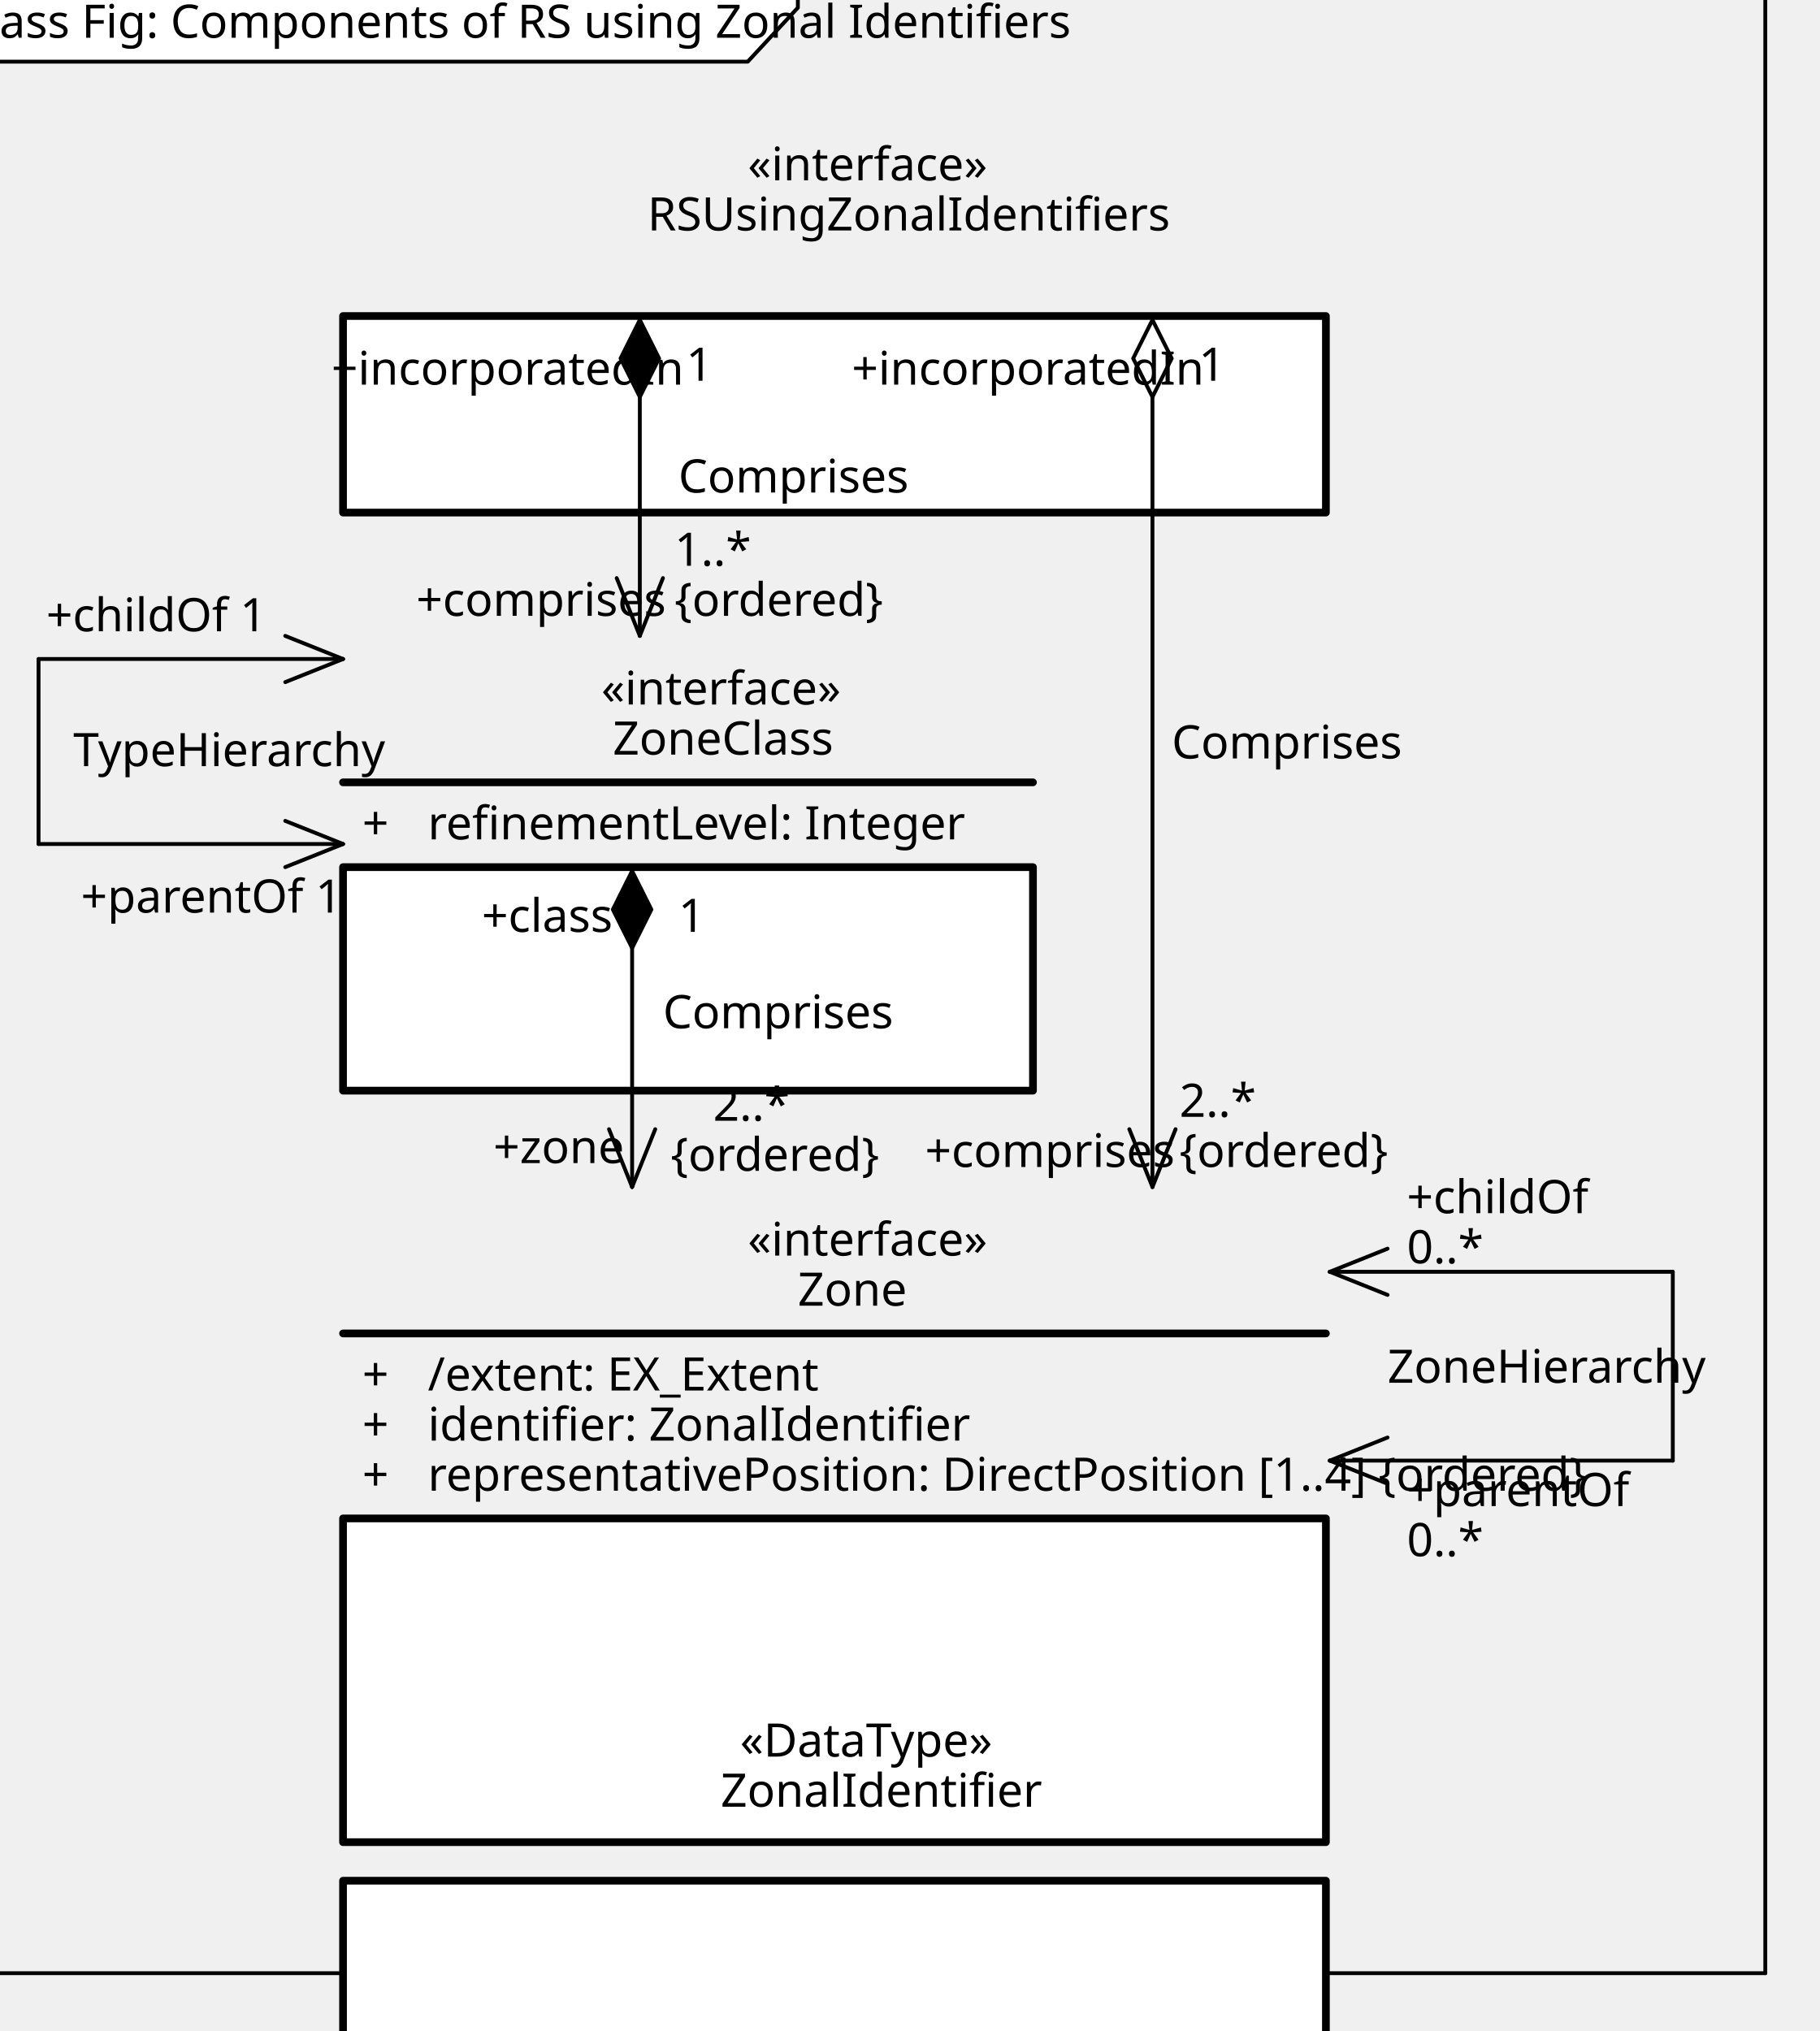
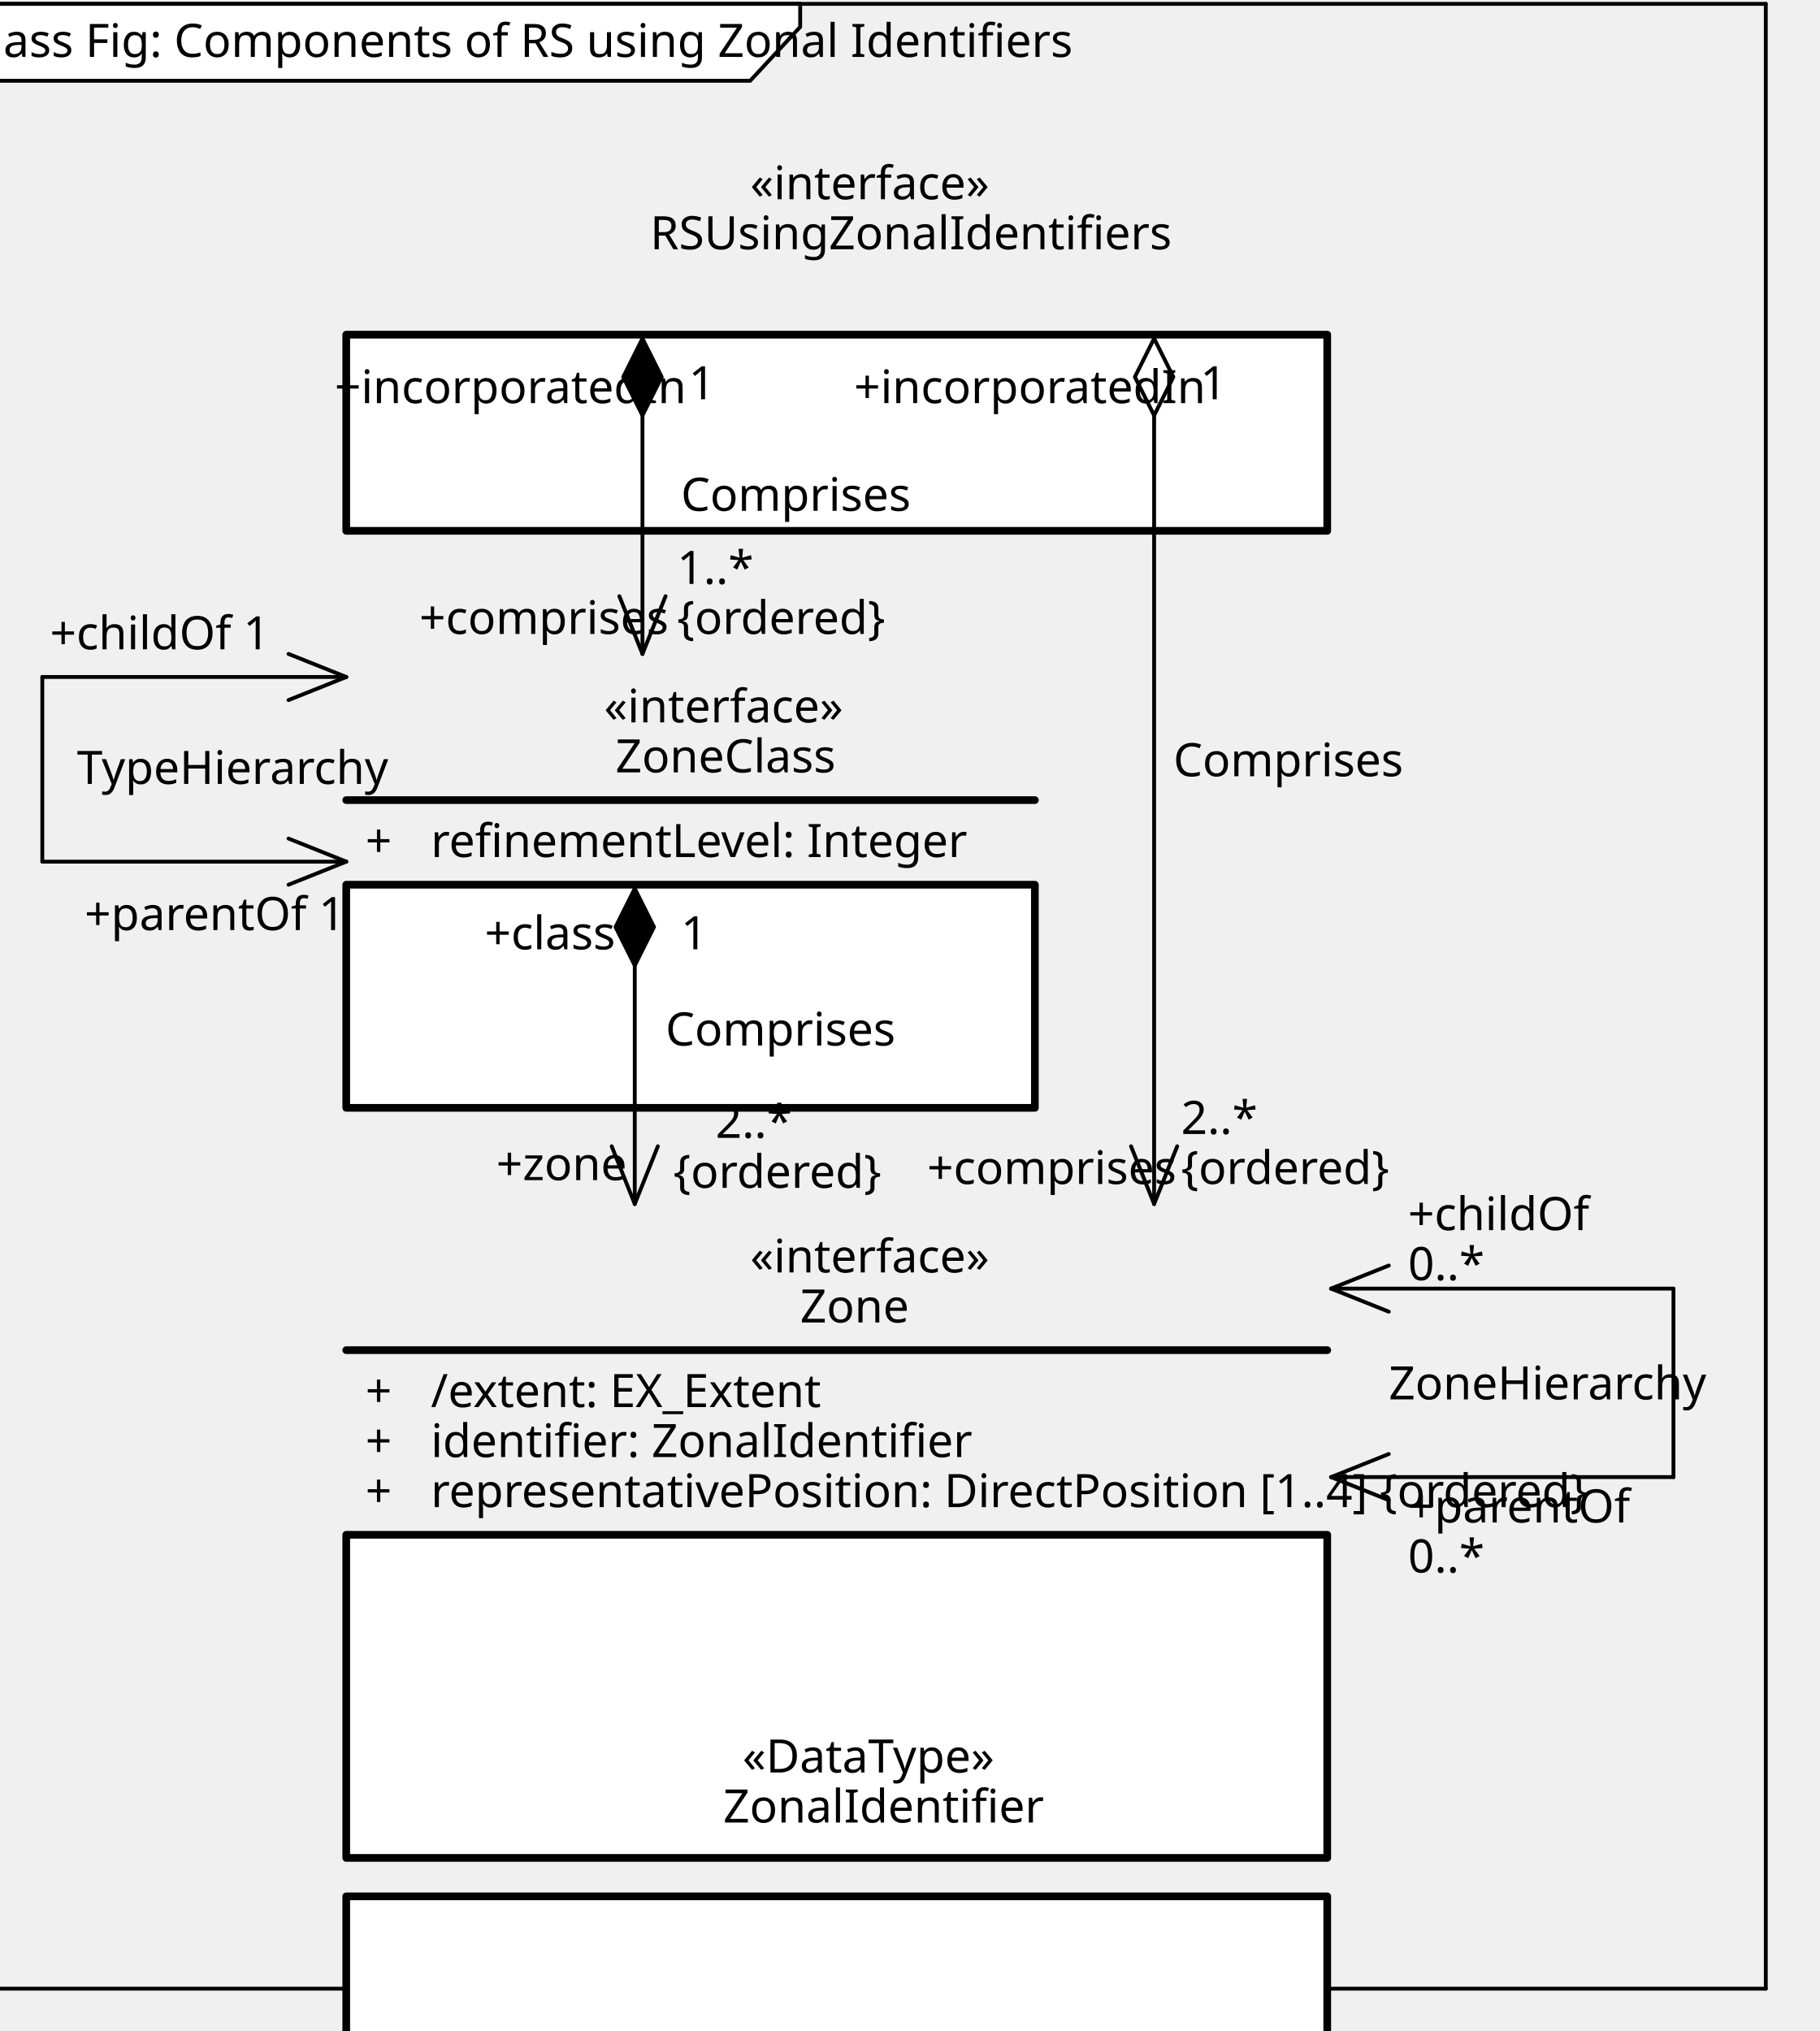
- <svg xmlns="http://www.w3.org/2000/svg" width="472" height="527" viewBox="1 -517 472 527" version="1.1">
-   <line stroke="#000000" stroke-width="1" stroke-linecap="round" stroke-linejoin="round" x1="-13" y1="-521.0" x2="-13" y2="-5.0" />
-   <line stroke="#000000" stroke-width="1" stroke-linecap="round" stroke-linejoin="round" x1="-13" y1="-5.0" x2="459" y2="-5.0" />
-   <line stroke="#000000" stroke-width="1" stroke-linecap="round" stroke-linejoin="round" x1="459" y1="-5.0" x2="459" y2="-521.0" />
-   <line stroke="#000000" stroke-width="1" stroke-linecap="round" stroke-linejoin="round" x1="459" y1="-521.0" x2="-13" y2="-521.0" />
-   <path fill="#FFFFFF" stroke="#000000" stroke-width="1" stroke-linecap="round" stroke-linejoin="round" d="M -13 -501.0 L 195 -501.0 L 208 -515.0 L 208 -521.0 L -13 -521.0 L -13 -501.0 Z " fill-rule="evenodd" />
-   <text font-family="Carlito" fill="#000000" text-anchor="start" style="white-space:pre;" x="-8" y="-507.2" font-size="12" font-weight="400">
+ <svg xmlns="http://www.w3.org/2000/svg" version="1.1" width="473" height="528">
+   <g transform="translate(0, 0)">
+     <line stroke="#000000" stroke-width="1" stroke-linecap="round" stroke-linejoin="round" x1="-13" y1="1.0" x2="-13" y2="517.0" />
+     <line stroke="#000000" stroke-width="1" stroke-linecap="round" stroke-linejoin="round" x1="-13" y1="517.0" x2="459" y2="517.0" />
+     <line stroke="#000000" stroke-width="1" stroke-linecap="round" stroke-linejoin="round" x1="459" y1="517.0" x2="459" y2="1.0" />
+     <line stroke="#000000" stroke-width="1" stroke-linecap="round" stroke-linejoin="round" x1="459" y1="1.0" x2="-13" y2="1.0" />
+     <path fill="#FFFFFF" stroke="#000000" stroke-width="1" stroke-linecap="round" stroke-linejoin="round" d="M -13 21.0 L 195 21.0 L 208 7.0 L 208 1.0 L -13 1.0 L -13 21.0 Z " fill-rule="evenodd" />
+     <text font-family="Carlito" fill="#000000" text-anchor="start" style="white-space:pre;" x="-8" y="14.8" font-size="12" font-weight="400">
    class Fig: Components of RS using Zonal Identifiers
  </text>
-   <rect fill="#FFFFFF" stroke="#000000" stroke-width="2" stroke-linecap="round" stroke-linejoin="round" x="90" y="-435.0" width="255" height="51" />
-   <text font-family="Calibri" fill="#000000" text-anchor="start" style="white-space:pre;" x="195" y="-470.2" font-size="12" font-weight="400">
+     <rect fill="#FFFFFF" stroke="#000000" stroke-width="2" stroke-linecap="round" stroke-linejoin="round" x="90" y="87.0" width="255" height="51" />
+     <text font-family="Calibri" fill="#000000" text-anchor="start" style="white-space:pre;" x="195" y="51.8" font-size="12" font-weight="400">
    «interface»
  </text>
-   <text font-family="Calibri" fill="#000000" text-anchor="start" style="white-space:pre;" x="169" y="-457.2" font-size="12" font-weight="400">
+     <text font-family="Calibri" fill="#000000" text-anchor="start" style="white-space:pre;" x="169" y="64.8" font-size="12" font-weight="400">
    RSUsingZonalIdentifiers
  </text>
-   <rect fill="#FFFFFF" stroke="#000000" stroke-width="2" stroke-linecap="round" stroke-linejoin="round" x="90" y="-292.0" width="179" height="58" />
-   <text font-family="Calibri" fill="#000000" text-anchor="start" style="white-space:pre;" x="157" y="-334.2" font-size="12" font-weight="400">
+     <rect fill="#FFFFFF" stroke="#000000" stroke-width="2" stroke-linecap="round" stroke-linejoin="round" x="90" y="230.0" width="179" height="58" />
+     <text font-family="Calibri" fill="#000000" text-anchor="start" style="white-space:pre;" x="157" y="187.8" font-size="12" font-weight="400">
    «interface»
  </text>
-   <text font-family="Calibri" fill="#000000" text-anchor="start" style="white-space:pre;" x="160" y="-321.2" font-size="12" font-weight="400">
+     <text font-family="Calibri" fill="#000000" text-anchor="start" style="white-space:pre;" x="160" y="200.8" font-size="12" font-weight="400">
    ZoneClass
  </text>
-   <line stroke="#000000" stroke-width="2" stroke-linecap="round" stroke-linejoin="round" x1="90" y1="-314.0" x2="269" y2="-314.0" />
-   <text font-family="Calibri" fill="#000000" text-anchor="start" style="white-space:pre;" x="95" y="-299.2" font-size="12" font-weight="400">
+     <line stroke="#000000" stroke-width="2" stroke-linecap="round" stroke-linejoin="round" x1="90" y1="208.0" x2="269" y2="208.0" />
+     <text font-family="Calibri" fill="#000000" text-anchor="start" style="white-space:pre;" x="95" y="222.8" font-size="12" font-weight="400">
    + 
  </text>
-   <text font-family="Calibri" fill="#000000" text-anchor="start" style="white-space:pre;" x="112" y="-299.2" font-size="12" font-weight="400">
+     <text font-family="Calibri" fill="#000000" text-anchor="start" style="white-space:pre;" x="112" y="222.8" font-size="12" font-weight="400">
    refinementLevel: Integer
  </text>
-   <rect fill="#FFFFFF" stroke="#000000" stroke-width="2" stroke-linecap="round" stroke-linejoin="round" x="90" y="-123.0" width="255" height="84" />
-   <text font-family="Calibri" fill="#000000" text-anchor="start" style="white-space:pre;" x="195" y="-191.2" font-size="12" font-weight="400">
+     <rect fill="#FFFFFF" stroke="#000000" stroke-width="2" stroke-linecap="round" stroke-linejoin="round" x="90" y="399.0" width="255" height="84" />
+     <text font-family="Calibri" fill="#000000" text-anchor="start" style="white-space:pre;" x="195" y="330.8" font-size="12" font-weight="400">
    «interface»
  </text>
-   <text font-family="Calibri" fill="#000000" text-anchor="start" style="white-space:pre;" x="208" y="-178.2" font-size="12" font-weight="400">
+     <text font-family="Calibri" fill="#000000" text-anchor="start" style="white-space:pre;" x="208" y="343.8" font-size="12" font-weight="400">
    Zone
  </text>
-   <line stroke="#000000" stroke-width="2" stroke-linecap="round" stroke-linejoin="round" x1="90" y1="-171.0" x2="345" y2="-171.0" />
-   <text font-family="Calibri" fill="#000000" text-anchor="start" style="white-space:pre;" x="95" y="-156.2" font-size="12" font-weight="400">
+     <line stroke="#000000" stroke-width="2" stroke-linecap="round" stroke-linejoin="round" x1="90" y1="351.0" x2="345" y2="351.0" />
+     <text font-family="Calibri" fill="#000000" text-anchor="start" style="white-space:pre;" x="95" y="365.8" font-size="12" font-weight="400">
    + 
  </text>
-   <text font-family="Calibri" fill="#000000" text-anchor="start" style="white-space:pre;" x="112" y="-156.2" font-size="12" font-weight="400">
+     <text font-family="Calibri" fill="#000000" text-anchor="start" style="white-space:pre;" x="112" y="365.8" font-size="12" font-weight="400">
    /extent: EX_Extent
  </text>
-   <text font-family="Calibri" fill="#000000" text-anchor="start" style="white-space:pre;" x="95" y="-143.2" font-size="12" font-weight="400">
+     <text font-family="Calibri" fill="#000000" text-anchor="start" style="white-space:pre;" x="95" y="378.8" font-size="12" font-weight="400">
    + 
  </text>
-   <text font-family="Calibri" fill="#000000" text-anchor="start" style="white-space:pre;" x="112" y="-143.2" font-size="12" font-weight="400">
+     <text font-family="Calibri" fill="#000000" text-anchor="start" style="white-space:pre;" x="112" y="378.8" font-size="12" font-weight="400">
    identifier: ZonalIdentifier
  </text>
-   <text font-family="Calibri" fill="#000000" text-anchor="start" style="white-space:pre;" x="95" y="-130.2" font-size="12" font-weight="400">
+     <text font-family="Calibri" fill="#000000" text-anchor="start" style="white-space:pre;" x="95" y="391.8" font-size="12" font-weight="400">
    + 
  </text>
-   <text font-family="Calibri" fill="#000000" text-anchor="start" style="white-space:pre;" x="112" y="-130.2" font-size="12" font-weight="400">
+     <text font-family="Calibri" fill="#000000" text-anchor="start" style="white-space:pre;" x="112" y="391.8" font-size="12" font-weight="400">
    representativePosition: DirectPosition [1..4] {ordered}
  </text>
-   <rect fill="#FFFFFF" stroke="#000000" stroke-width="2" stroke-linecap="round" stroke-linejoin="round" x="90" y="-29.0" width="255" height="48" />
-   <text font-family="Calibri" fill="#000000" text-anchor="start" style="white-space:pre;" x="193" y="-61.2" font-size="12" font-weight="400">
+     <rect fill="#FFFFFF" stroke="#000000" stroke-width="2" stroke-linecap="round" stroke-linejoin="round" x="90" y="493.0" width="255" height="48" />
+     <text font-family="Calibri" fill="#000000" text-anchor="start" style="white-space:pre;" x="193" y="460.8" font-size="12" font-weight="400">
    «DataType»
  </text>
-   <text font-family="Calibri" fill="#000000" text-anchor="start" style="white-space:pre;" x="188" y="-48.2" font-size="12" font-weight="400">
+     <text font-family="Calibri" fill="#000000" text-anchor="start" style="white-space:pre;" x="188" y="473.8" font-size="12" font-weight="400">
    ZonalIdentifier
  </text>
-   <line stroke="#000000" stroke-width="1" stroke-linecap="round" stroke-linejoin="round" x1="167" y1="-352.0" x2="167" y2="-434.0" />
-   <path fill="#000000" stroke="#000000" stroke-width="1" stroke-linecap="round" stroke-linejoin="round" d="M 172 -424.0 L 167 -434.0 L 162 -424.0 L 167 -414.0 Z " fill-rule="evenodd" />
-   <line stroke="#000000" stroke-width="1" stroke-linecap="round" stroke-linejoin="round" x1="167" y1="-352.0" x2="173" y2="-367.0" />
-   <line stroke="#000000" stroke-width="1" stroke-linecap="round" stroke-linejoin="round" x1="167" y1="-352.0" x2="161" y2="-367.0" />
-   <line stroke="#000000" stroke-width="1" stroke-linecap="round" stroke-linejoin="round" x1="90" y1="-346.0" x2="11" y2="-346.0" />
-   <line stroke="#000000" stroke-width="1" stroke-linecap="round" stroke-linejoin="round" x1="11" y1="-346.0" x2="11" y2="-298.0" />
-   <line stroke="#000000" stroke-width="1" stroke-linecap="round" stroke-linejoin="round" x1="11" y1="-298.0" x2="90" y2="-298.0" />
-   <line stroke="#000000" stroke-width="1" stroke-linecap="round" stroke-linejoin="round" x1="90" y1="-298.0" x2="75" y2="-292.0" />
-   <line stroke="#000000" stroke-width="1" stroke-linecap="round" stroke-linejoin="round" x1="90" y1="-298.0" x2="75" y2="-304.0" />
-   <line stroke="#000000" stroke-width="1" stroke-linecap="round" stroke-linejoin="round" x1="90" y1="-346.0" x2="75" y2="-352.0" />
-   <line stroke="#000000" stroke-width="1" stroke-linecap="round" stroke-linejoin="round" x1="90" y1="-346.0" x2="75" y2="-340.0" />
-   <line stroke="#000000" stroke-width="1" stroke-linecap="round" stroke-linejoin="round" x1="300" y1="-209.0" x2="300" y2="-434.0" />
-   <path fill="#FFFFFF" stroke="#000000" stroke-width="1" stroke-linecap="round" stroke-linejoin="round" d="M 305 -424.0 L 300 -434.0 L 295 -424.0 L 300 -414.0 Z " fill-rule="evenodd" />
-   <line stroke="#000000" stroke-width="1" stroke-linecap="round" stroke-linejoin="round" x1="300" y1="-209.0" x2="306" y2="-224.0" />
-   <line stroke="#000000" stroke-width="1" stroke-linecap="round" stroke-linejoin="round" x1="300" y1="-209.0" x2="294" y2="-224.0" />
-   <line stroke="#000000" stroke-width="1" stroke-linecap="round" stroke-linejoin="round" x1="165" y1="-209.0" x2="165" y2="-291.0" />
-   <path fill="#000000" stroke="#000000" stroke-width="1" stroke-linecap="round" stroke-linejoin="round" d="M 170 -281.0 L 165 -291.0 L 160 -281.0 L 165 -271.0 Z " fill-rule="evenodd" />
-   <line stroke="#000000" stroke-width="1" stroke-linecap="round" stroke-linejoin="round" x1="165" y1="-209.0" x2="171" y2="-224.0" />
-   <line stroke="#000000" stroke-width="1" stroke-linecap="round" stroke-linejoin="round" x1="165" y1="-209.0" x2="159" y2="-224.0" />
-   <line stroke="#000000" stroke-width="1" stroke-linecap="round" stroke-linejoin="round" x1="346" y1="-138.0" x2="435" y2="-138.0" />
-   <line stroke="#000000" stroke-width="1" stroke-linecap="round" stroke-linejoin="round" x1="435" y1="-138.0" x2="435" y2="-187.0" />
-   <line stroke="#000000" stroke-width="1" stroke-linecap="round" stroke-linejoin="round" x1="435" y1="-187.0" x2="346" y2="-187.0" />
-   <line stroke="#000000" stroke-width="1" stroke-linecap="round" stroke-linejoin="round" x1="346" y1="-187.0" x2="361" y2="-193.0" />
-   <line stroke="#000000" stroke-width="1" stroke-linecap="round" stroke-linejoin="round" x1="346" y1="-187.0" x2="361" y2="-181.0" />
-   <line stroke="#000000" stroke-width="1" stroke-linecap="round" stroke-linejoin="round" x1="346" y1="-138.0" x2="361" y2="-132.0" />
-   <line stroke="#000000" stroke-width="1" stroke-linecap="round" stroke-linejoin="round" x1="346" y1="-138.0" x2="361" y2="-144.0" />
-   <text font-family="Carlito" fill="#000000" text-anchor="start" style="white-space:pre;" x="366" y="-126.2" font-size="12" font-weight="400">
+     <line stroke="#000000" stroke-width="1" stroke-linecap="round" stroke-linejoin="round" x1="167" y1="170.0" x2="167" y2="88.0" />
+     <path fill="#000000" stroke="#000000" stroke-width="1" stroke-linecap="round" stroke-linejoin="round" d="M 172 98.0 L 167 88.0 L 162 98.0 L 167 108.0 Z " fill-rule="evenodd" />
+     <line stroke="#000000" stroke-width="1" stroke-linecap="round" stroke-linejoin="round" x1="167" y1="170.0" x2="173" y2="155.0" />
+     <line stroke="#000000" stroke-width="1" stroke-linecap="round" stroke-linejoin="round" x1="167" y1="170.0" x2="161" y2="155.0" />
+     <line stroke="#000000" stroke-width="1" stroke-linecap="round" stroke-linejoin="round" x1="90" y1="176.0" x2="11" y2="176.0" />
+     <line stroke="#000000" stroke-width="1" stroke-linecap="round" stroke-linejoin="round" x1="11" y1="176.0" x2="11" y2="224.0" />
+     <line stroke="#000000" stroke-width="1" stroke-linecap="round" stroke-linejoin="round" x1="11" y1="224.0" x2="90" y2="224.0" />
+     <line stroke="#000000" stroke-width="1" stroke-linecap="round" stroke-linejoin="round" x1="90" y1="224.0" x2="75" y2="230.0" />
+     <line stroke="#000000" stroke-width="1" stroke-linecap="round" stroke-linejoin="round" x1="90" y1="224.0" x2="75" y2="218.0" />
+     <line stroke="#000000" stroke-width="1" stroke-linecap="round" stroke-linejoin="round" x1="90" y1="176.0" x2="75" y2="170.0" />
+     <line stroke="#000000" stroke-width="1" stroke-linecap="round" stroke-linejoin="round" x1="90" y1="176.0" x2="75" y2="182.0" />
+     <line stroke="#000000" stroke-width="1" stroke-linecap="round" stroke-linejoin="round" x1="300" y1="313.0" x2="300" y2="88.0" />
+     <path fill="#FFFFFF" stroke="#000000" stroke-width="1" stroke-linecap="round" stroke-linejoin="round" d="M 305 98.0 L 300 88.0 L 295 98.0 L 300 108.0 Z " fill-rule="evenodd" />
+     <line stroke="#000000" stroke-width="1" stroke-linecap="round" stroke-linejoin="round" x1="300" y1="313.0" x2="306" y2="298.0" />
+     <line stroke="#000000" stroke-width="1" stroke-linecap="round" stroke-linejoin="round" x1="300" y1="313.0" x2="294" y2="298.0" />
+     <line stroke="#000000" stroke-width="1" stroke-linecap="round" stroke-linejoin="round" x1="165" y1="313.0" x2="165" y2="231.0" />
+     <path fill="#000000" stroke="#000000" stroke-width="1" stroke-linecap="round" stroke-linejoin="round" d="M 170 241.0 L 165 231.0 L 160 241.0 L 165 251.0 Z " fill-rule="evenodd" />
+     <line stroke="#000000" stroke-width="1" stroke-linecap="round" stroke-linejoin="round" x1="165" y1="313.0" x2="171" y2="298.0" />
+     <line stroke="#000000" stroke-width="1" stroke-linecap="round" stroke-linejoin="round" x1="165" y1="313.0" x2="159" y2="298.0" />
+     <line stroke="#000000" stroke-width="1" stroke-linecap="round" stroke-linejoin="round" x1="346" y1="384.0" x2="435" y2="384.0" />
+     <line stroke="#000000" stroke-width="1" stroke-linecap="round" stroke-linejoin="round" x1="435" y1="384.0" x2="435" y2="335.0" />
+     <line stroke="#000000" stroke-width="1" stroke-linecap="round" stroke-linejoin="round" x1="435" y1="335.0" x2="346" y2="335.0" />
+     <line stroke="#000000" stroke-width="1" stroke-linecap="round" stroke-linejoin="round" x1="346" y1="335.0" x2="361" y2="329.0" />
+     <line stroke="#000000" stroke-width="1" stroke-linecap="round" stroke-linejoin="round" x1="346" y1="335.0" x2="361" y2="341.0" />
+     <line stroke="#000000" stroke-width="1" stroke-linecap="round" stroke-linejoin="round" x1="346" y1="384.0" x2="361" y2="390.0" />
+     <line stroke="#000000" stroke-width="1" stroke-linecap="round" stroke-linejoin="round" x1="346" y1="384.0" x2="361" y2="378.0" />
+     <text font-family="Carlito" fill="#000000" text-anchor="start" style="white-space:pre;" x="366" y="395.8" font-size="12" font-weight="400">
    +parentOf
  </text>
-   <text font-family="Carlito" fill="#000000" text-anchor="start" style="white-space:pre;" x="366" y="-113.2" font-size="12" font-weight="400">
+     <text font-family="Carlito" fill="#000000" text-anchor="start" style="white-space:pre;" x="366" y="408.8" font-size="12" font-weight="400">
    0..*
  </text>
-   <text font-family="Carlito" fill="#000000" text-anchor="start" style="white-space:pre;" x="361" y="-158.2" font-size="12" font-weight="400">
+     <text font-family="Carlito" fill="#000000" text-anchor="start" style="white-space:pre;" x="361" y="363.8" font-size="12" font-weight="400">
    ZoneHierarchy
  </text>
-   <text font-family="Carlito" fill="#000000" text-anchor="start" style="white-space:pre;" x="366" y="-202.2" font-size="12" font-weight="400">
+     <text font-family="Carlito" fill="#000000" text-anchor="start" style="white-space:pre;" x="366" y="319.8" font-size="12" font-weight="400">
    +childOf
  </text>
-   <text font-family="Carlito" fill="#000000" text-anchor="start" style="white-space:pre;" x="366" y="-189.2" font-size="12" font-weight="400">
+     <text font-family="Carlito" fill="#000000" text-anchor="start" style="white-space:pre;" x="366" y="332.8" font-size="12" font-weight="400">
    0..*
  </text>
-   <text font-family="Carlito" fill="#000000" text-anchor="start" style="white-space:pre;" x="241" y="-214.2" font-size="12" font-weight="400">
+     <text font-family="Carlito" fill="#000000" text-anchor="start" style="white-space:pre;" x="241" y="307.8" font-size="12" font-weight="400">
    +comprises
  </text>
-   <text font-family="Carlito" fill="#000000" text-anchor="start" style="white-space:pre;" x="307" y="-227.2" font-size="12" font-weight="400">
+     <text font-family="Carlito" fill="#000000" text-anchor="start" style="white-space:pre;" x="307" y="294.8" font-size="12" font-weight="400">
    2..*
  </text>
-   <text font-family="Carlito" fill="#000000" text-anchor="start" style="white-space:pre;" x="307" y="-214.2" font-size="12" font-weight="400">
+     <text font-family="Carlito" fill="#000000" text-anchor="start" style="white-space:pre;" x="307" y="307.8" font-size="12" font-weight="400">
    {ordered}
  </text>
-   <text font-family="Carlito" fill="#000000" text-anchor="start" style="white-space:pre;" x="305" y="-320.2" font-size="12" font-weight="400">
+     <text font-family="Carlito" fill="#000000" text-anchor="start" style="white-space:pre;" x="305" y="201.8" font-size="12" font-weight="400">
    Comprises
  </text>
-   <text font-family="Carlito" fill="#000000" text-anchor="start" style="white-space:pre;" x="222" y="-417.2" font-size="12" font-weight="400">
+     <text font-family="Carlito" fill="#000000" text-anchor="start" style="white-space:pre;" x="222" y="104.8" font-size="12" font-weight="400">
    +incorporatedIn
  </text>
-   <text font-family="Carlito" fill="#000000" text-anchor="start" style="white-space:pre;" x="312" y="-418.2" font-size="12" font-weight="400">
+     <text font-family="Carlito" fill="#000000" text-anchor="start" style="white-space:pre;" x="312" y="103.8" font-size="12" font-weight="400">
    1
  </text>
-   <text font-family="Carlito" fill="#000000" text-anchor="start" style="white-space:pre;" x="13" y="-353.2" font-size="12" font-weight="400">
+     <text font-family="Carlito" fill="#000000" text-anchor="start" style="white-space:pre;" x="13" y="168.8" font-size="12" font-weight="400">
    +childOf 1
  </text>
-   <text font-family="Carlito" fill="#000000" text-anchor="start" style="white-space:pre;" x="20" y="-318.2" font-size="12" font-weight="400">
+     <text font-family="Carlito" fill="#000000" text-anchor="start" style="white-space:pre;" x="20" y="203.8" font-size="12" font-weight="400">
    TypeHierarchy
  </text>
-   <text font-family="Carlito" fill="#000000" text-anchor="start" style="white-space:pre;" x="22" y="-280.2" font-size="12" font-weight="400">
+     <text font-family="Carlito" fill="#000000" text-anchor="start" style="white-space:pre;" x="22" y="241.8" font-size="12" font-weight="400">
    +parentOf 1
  </text>
-   <text font-family="Carlito" fill="#000000" text-anchor="start" style="white-space:pre;" x="129" y="-215.2" font-size="12" font-weight="400">
+     <text font-family="Carlito" fill="#000000" text-anchor="start" style="white-space:pre;" x="129" y="306.8" font-size="12" font-weight="400">
    +zone
  </text>
-   <text font-family="Carlito" fill="#000000" text-anchor="start" style="white-space:pre;" x="186" y="-226.2" font-size="12" font-weight="400">
+     <text font-family="Carlito" fill="#000000" text-anchor="start" style="white-space:pre;" x="186" y="295.8" font-size="12" font-weight="400">
    2..*
  </text>
-   <text font-family="Carlito" fill="#000000" text-anchor="start" style="white-space:pre;" x="175" y="-213.2" font-size="12" font-weight="400">
+     <text font-family="Carlito" fill="#000000" text-anchor="start" style="white-space:pre;" x="175" y="308.8" font-size="12" font-weight="400">
    {ordered}
  </text>
-   <text font-family="Carlito" fill="#000000" text-anchor="start" style="white-space:pre;" x="173" y="-250.2" font-size="12" font-weight="400">
+     <text font-family="Carlito" fill="#000000" text-anchor="start" style="white-space:pre;" x="173" y="271.8" font-size="12" font-weight="400">
    Comprises
  </text>
-   <text font-family="Carlito" fill="#000000" text-anchor="start" style="white-space:pre;" x="126" y="-275.2" font-size="12" font-weight="400">
+     <text font-family="Carlito" fill="#000000" text-anchor="start" style="white-space:pre;" x="126" y="246.8" font-size="12" font-weight="400">
    +class
  </text>
-   <text font-family="Carlito" fill="#000000" text-anchor="start" style="white-space:pre;" x="177" y="-275.2" font-size="12" font-weight="400">
+     <text font-family="Carlito" fill="#000000" text-anchor="start" style="white-space:pre;" x="177" y="246.8" font-size="12" font-weight="400">
    1
  </text>
-   <text font-family="Carlito" fill="#000000" text-anchor="start" style="white-space:pre;" x="109" y="-357.2" font-size="12" font-weight="400">
+     <text font-family="Carlito" fill="#000000" text-anchor="start" style="white-space:pre;" x="109" y="164.8" font-size="12" font-weight="400">
    +comprises
  </text>
-   <text font-family="Carlito" fill="#000000" text-anchor="start" style="white-space:pre;" x="176" y="-370.2" font-size="12" font-weight="400">
+     <text font-family="Carlito" fill="#000000" text-anchor="start" style="white-space:pre;" x="176" y="151.8" font-size="12" font-weight="400">
    1..*
  </text>
-   <text font-family="Carlito" fill="#000000" text-anchor="start" style="white-space:pre;" x="176" y="-357.2" font-size="12" font-weight="400">
+     <text font-family="Carlito" fill="#000000" text-anchor="start" style="white-space:pre;" x="176" y="164.8" font-size="12" font-weight="400">
    {ordered}
  </text>
-   <text font-family="Carlito" fill="#000000" text-anchor="start" style="white-space:pre;" x="177" y="-389.2" font-size="12" font-weight="400">
+     <text font-family="Carlito" fill="#000000" text-anchor="start" style="white-space:pre;" x="177" y="132.8" font-size="12" font-weight="400">
    Comprises
  </text>
-   <text font-family="Carlito" fill="#000000" text-anchor="start" style="white-space:pre;" x="87" y="-417.2" font-size="12" font-weight="400">
+     <text font-family="Carlito" fill="#000000" text-anchor="start" style="white-space:pre;" x="87" y="104.8" font-size="12" font-weight="400">
    +incorporatedIn
  </text>
-   <text font-family="Carlito" fill="#000000" text-anchor="start" style="white-space:pre;" x="179" y="-418.2" font-size="12" font-weight="400">
+     <text font-family="Carlito" fill="#000000" text-anchor="start" style="white-space:pre;" x="179" y="103.8" font-size="12" font-weight="400">
    1
  </text>
+   </g>
</svg>
